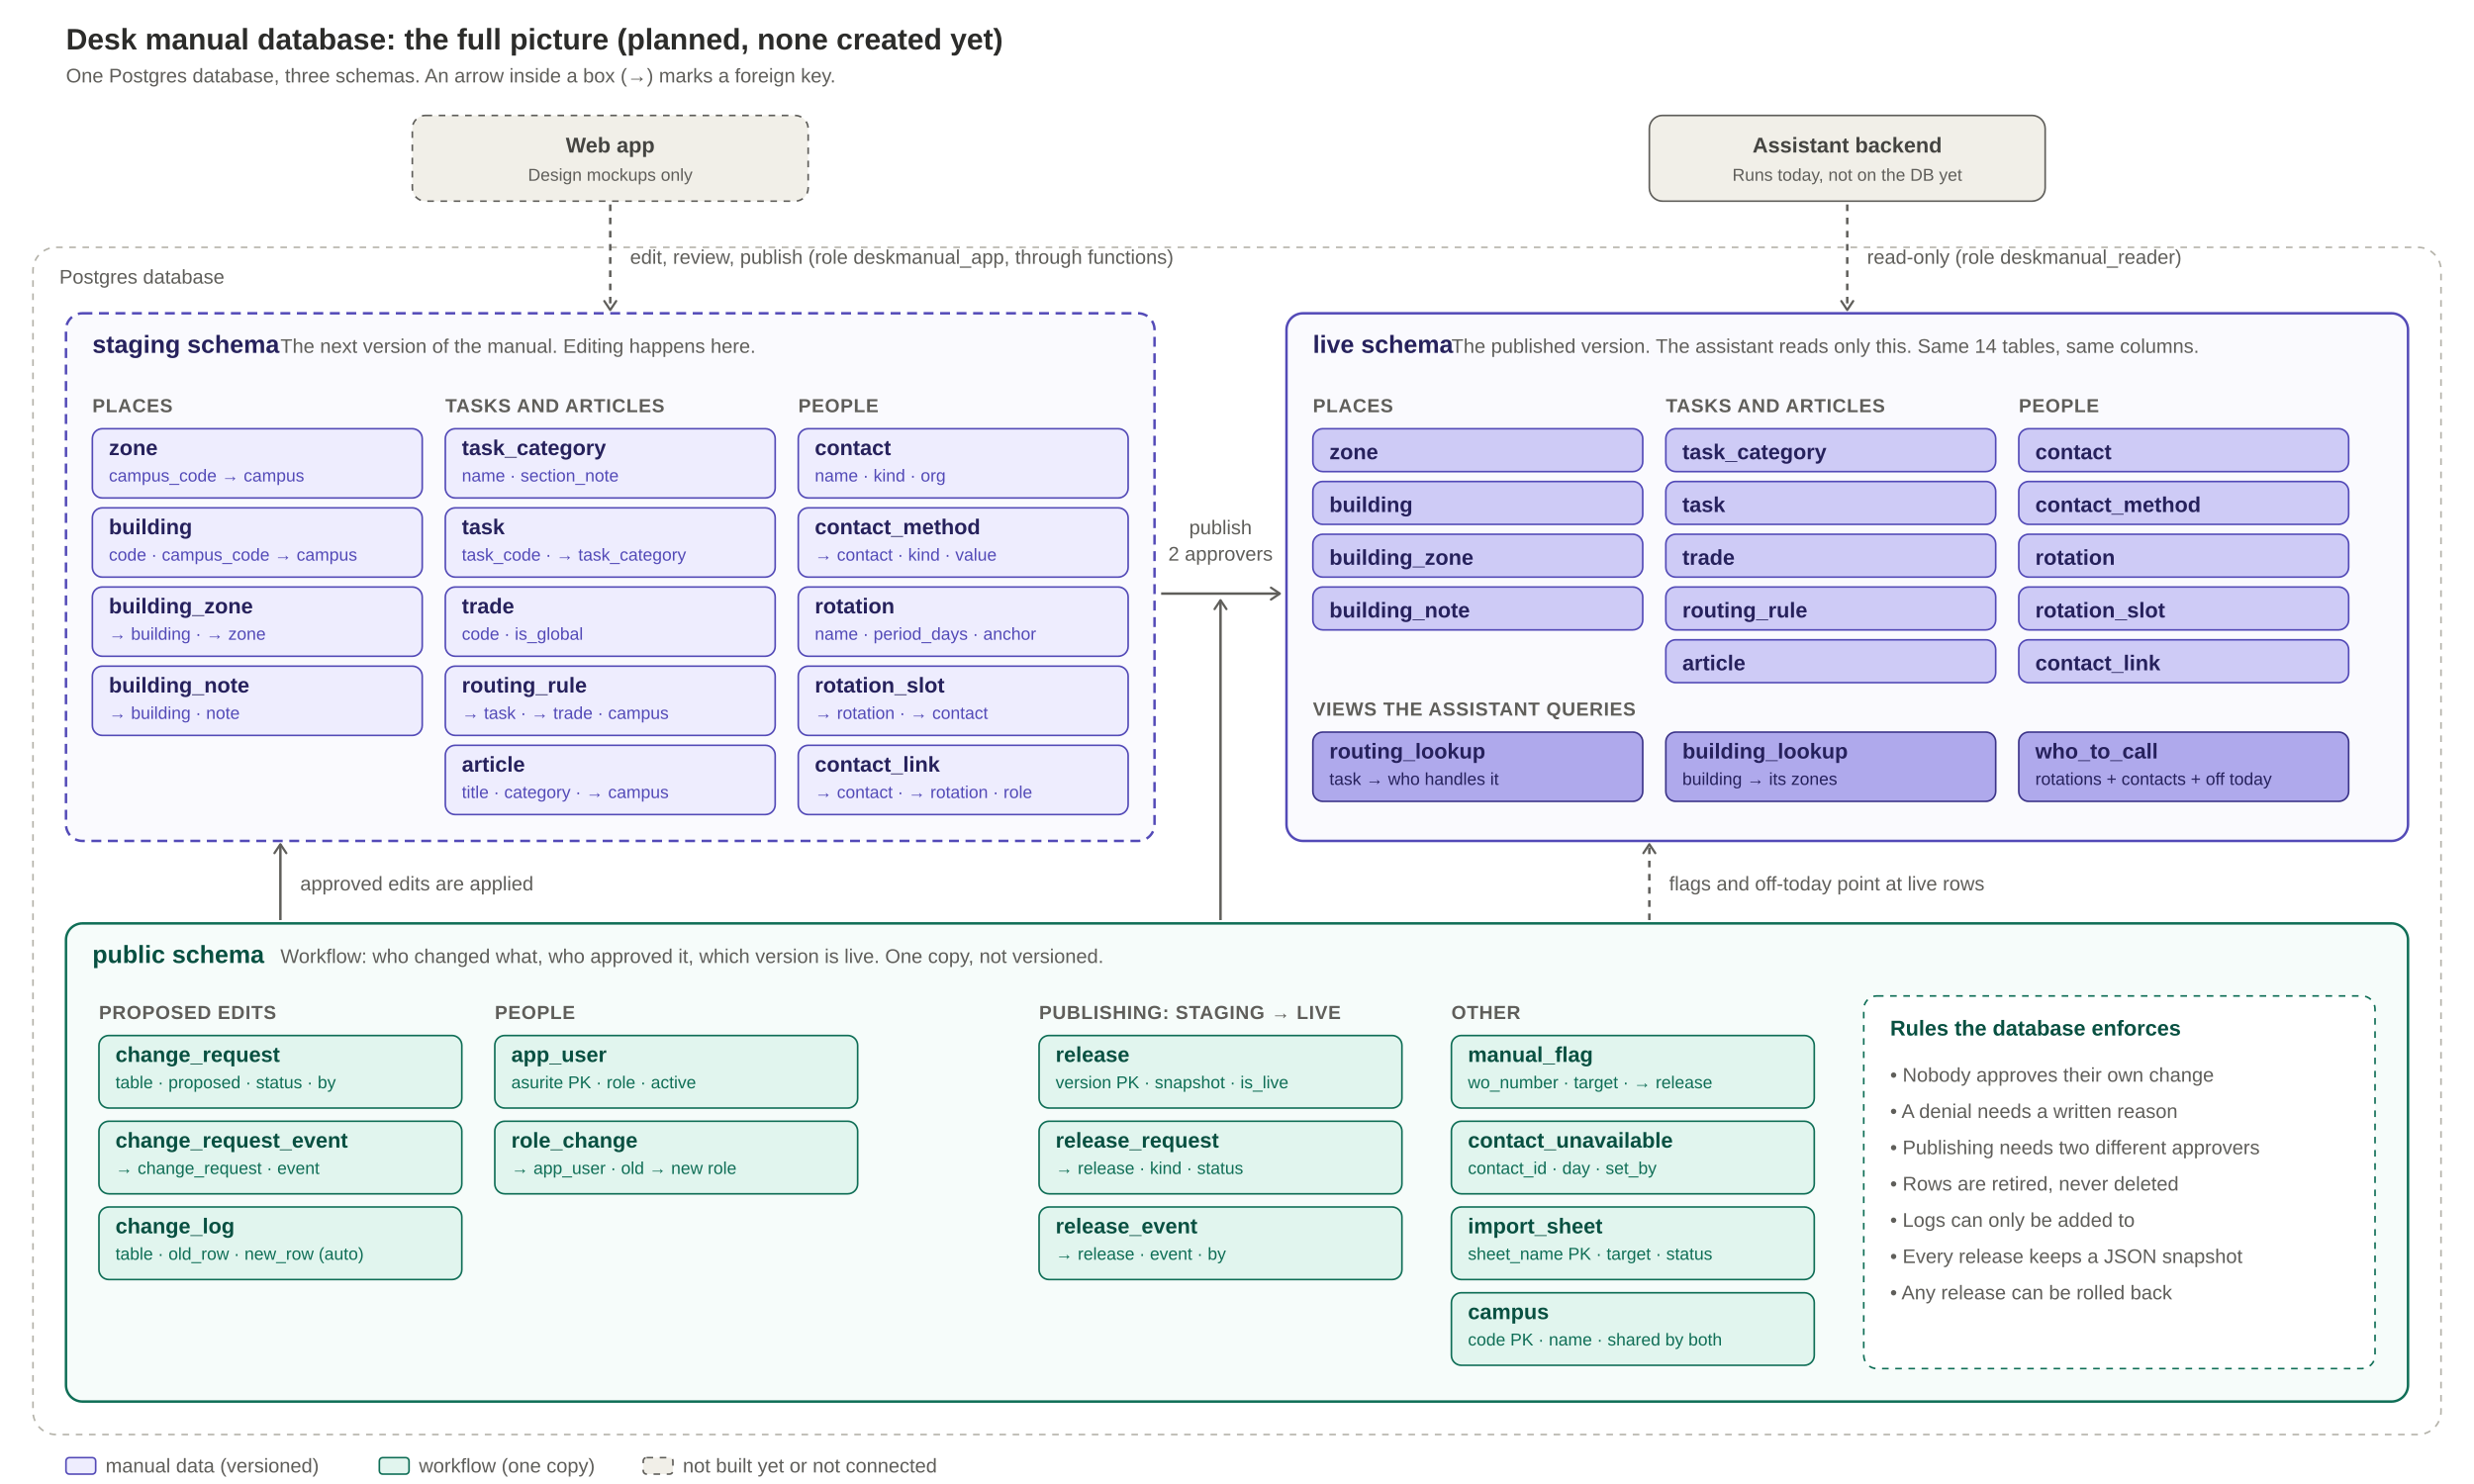
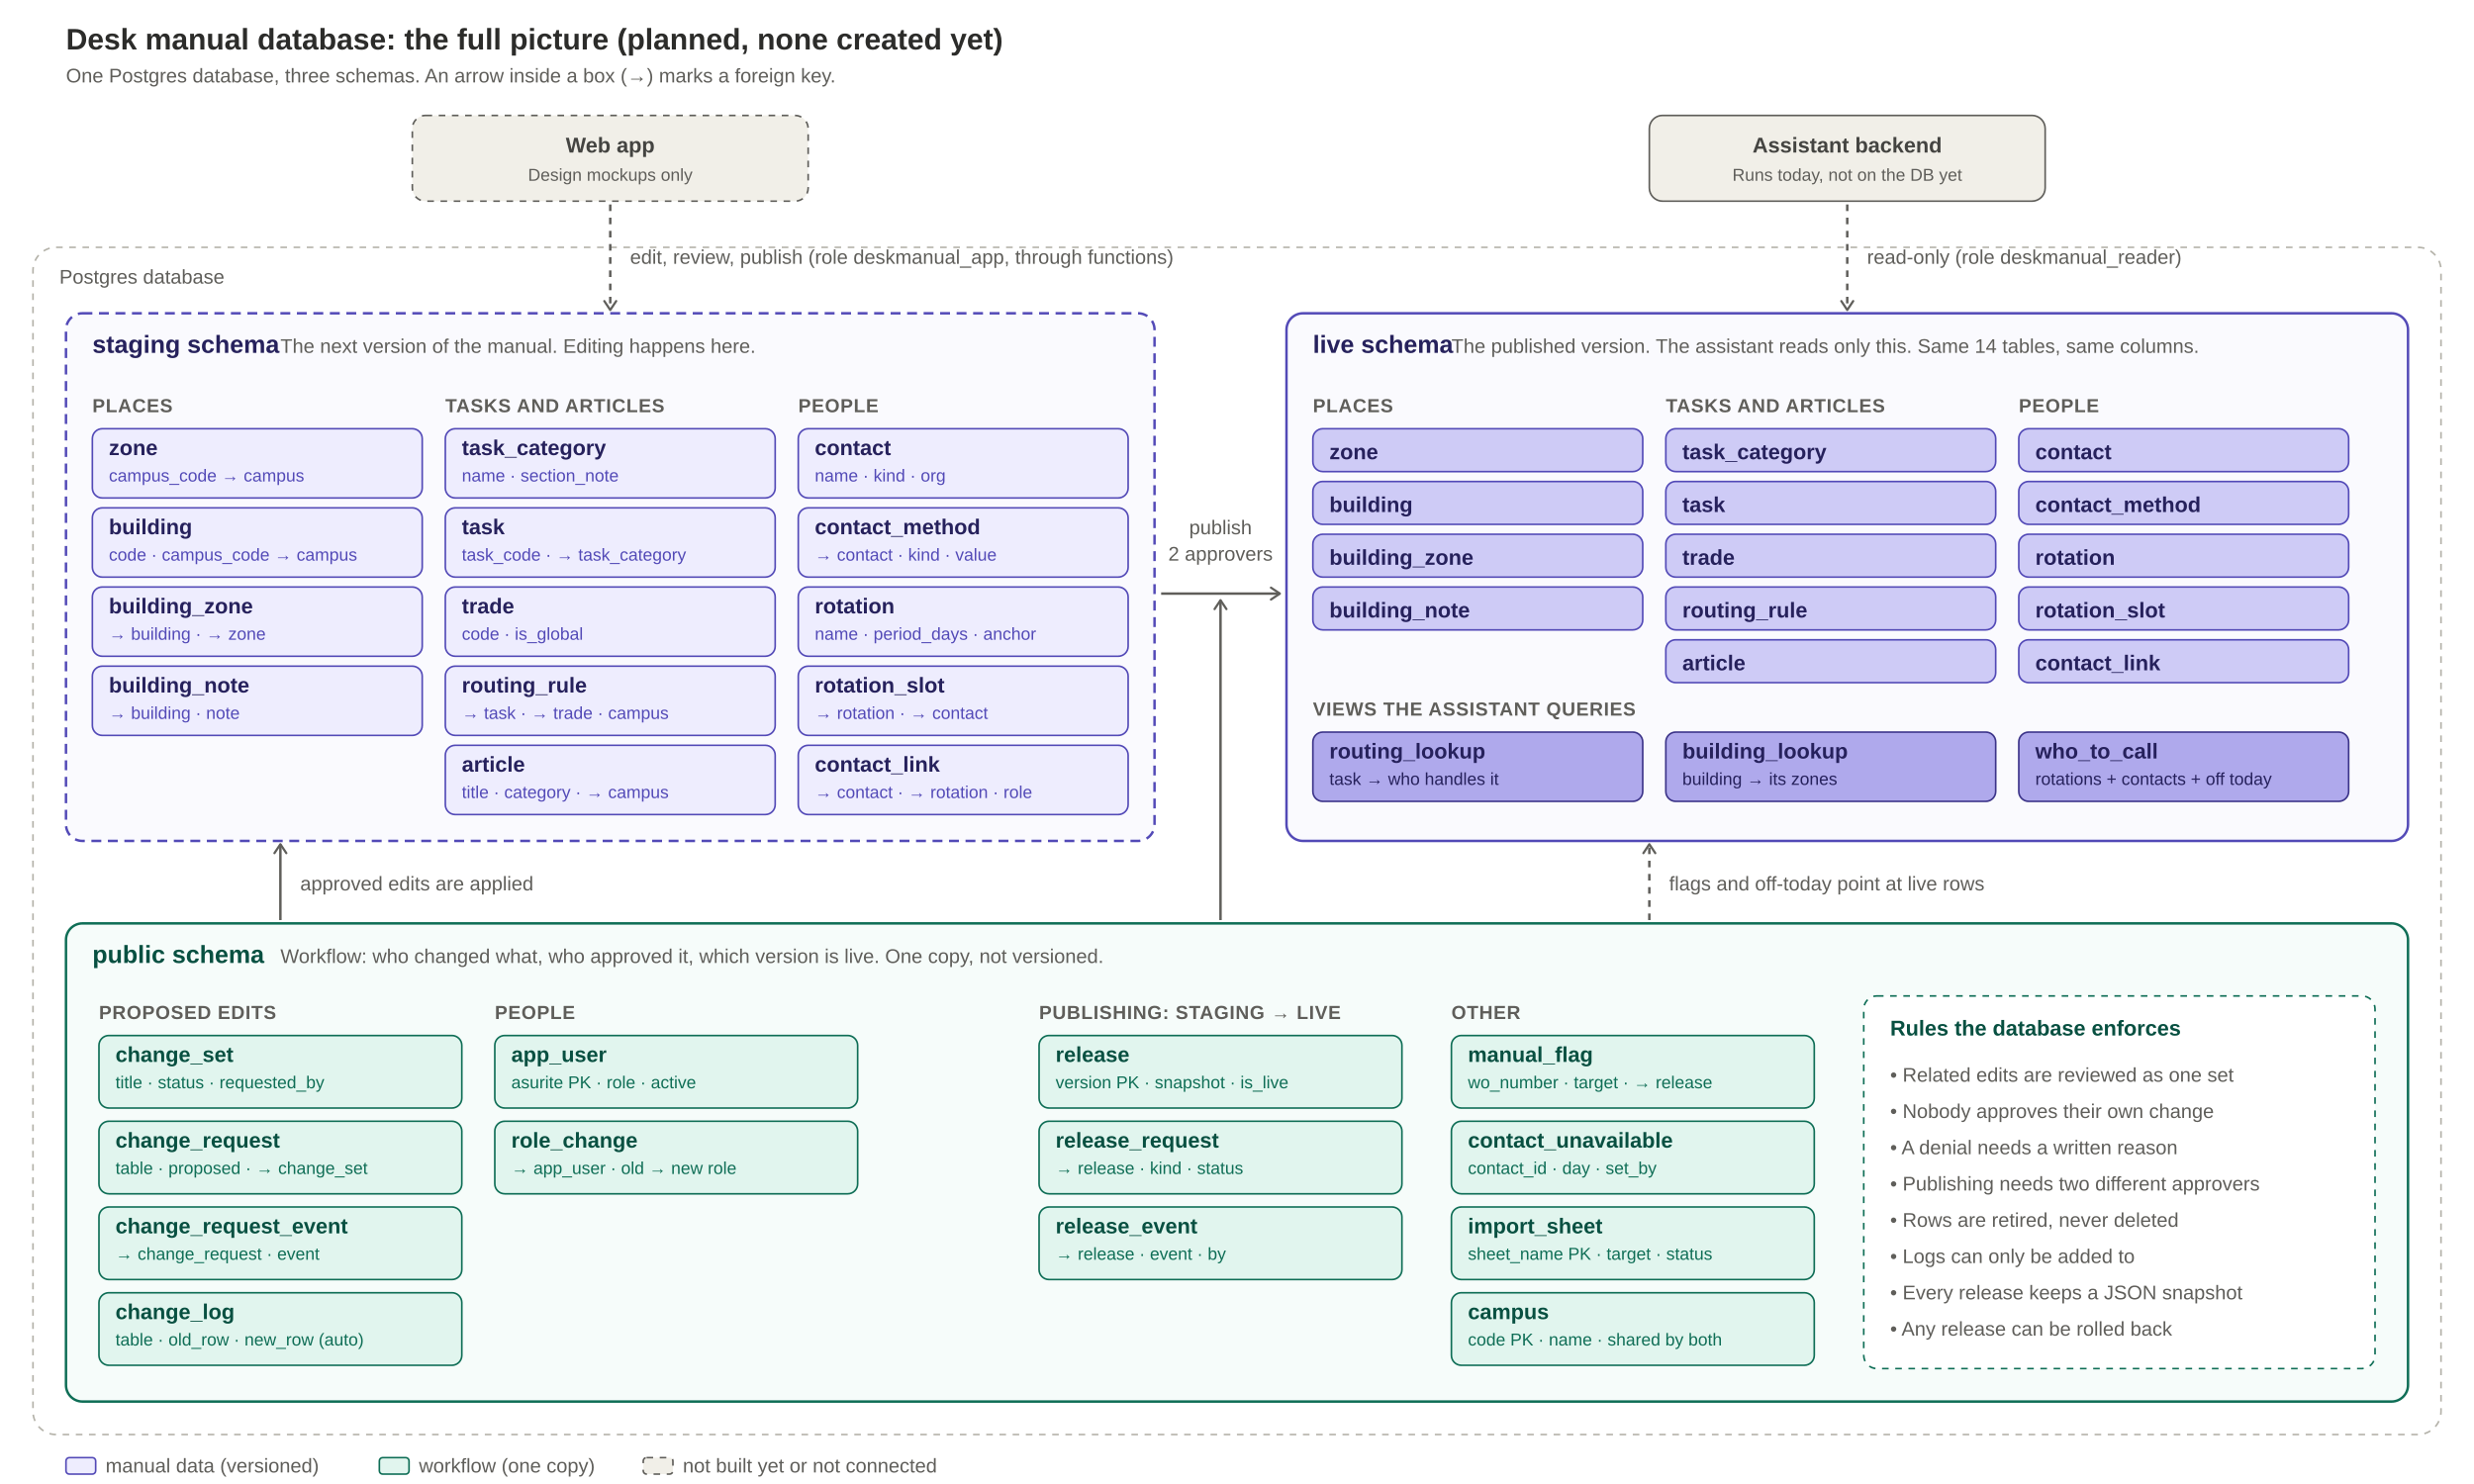
<svg xmlns="http://www.w3.org/2000/svg" width="1500" height="900" viewBox="0 0 1500 900" role="img">
  <style>
text{font-family:"Segoe UI",Arial,sans-serif}
.h{font-size:18px;font-weight:600;fill:#2C2C2A}
.t{font-size:13px;font-weight:600}
.s{font-size:10.5px}
.lab{font-size:12px;fill:#5F5E5A}
.gl{font-size:11.5px;font-weight:600;fill:#5F5E5A;letter-spacing:.4px}
.pt{font-size:15px;font-weight:600}
.arr{stroke:#5F5E5A;stroke-width:1.5;fill:none}
.dash{stroke-dasharray:4 4}
.m rect{fill:#EEEDFE;stroke:#534AB7;stroke-width:1}.m .t{fill:#26215C}.m .s{fill:#534AB7}
.l rect{fill:#CECBF6;stroke:#534AB7;stroke-width:1}.l .t{fill:#26215C}
.v rect{fill:#AFA9EC;stroke:#3C3489;stroke-width:1}.v .t{fill:#26215C}.v .s{fill:#26215C}
.w rect{fill:#E1F5EE;stroke:#0F6E56;stroke-width:1}.w .t{fill:#085041}.w .s{fill:#0F6E56}
.x rect{fill:#F1EFE8;stroke:#5F5E5A;stroke-width:1}.x .t{fill:#444441}.x .s{fill:#5F5E5A}
.u rect{stroke-dasharray:4 4}
.pn-m{fill:#FAFAFE;stroke:#534AB7;stroke-width:1.5}
.pn-d{fill:#FAFAFE;stroke:#534AB7;stroke-width:1.5;stroke-dasharray:6 4}
.pn-w{fill:#F6FCFA;stroke:#0F6E56;stroke-width:1.5}
</style>
  <defs>
    <marker id="a" viewBox="0 0 10 10" refX="8" refY="5" markerWidth="6" markerHeight="6" orient="auto-start-reverse">
      <path d="M2 1L8 5L2 9" fill="none" stroke="#5F5E5A" stroke-width="1.5" stroke-linecap="round" stroke-linejoin="round" />
    </marker>
  </defs>
  <rect width="1500" height="900" fill="#ffffff" />
  <text class="h" x="40" y="30">Desk manual database: the full picture (planned, none created yet)</text>
  <text class="lab" x="40" y="50">One Postgres database, three schemas. An arrow inside a box (→) marks a foreign key.</text>
  <g class="x u">
    <rect x="250" y="70" width="240" height="52" rx="8" />
    <text class="t" x="370" y="88" text-anchor="middle" dominant-baseline="central">Web app</text>
    <text class="s" x="370" y="106" text-anchor="middle" dominant-baseline="central">Design mockups only</text>
  </g>
  <g class="x">
    <rect x="1000" y="70" width="240" height="52" rx="8" />
    <text class="t" x="1120" y="88" text-anchor="middle" dominant-baseline="central">Assistant backend</text>
    <text class="s" x="1120" y="106" text-anchor="middle" dominant-baseline="central">Runs today, not on the DB yet</text>
  </g>
  <rect x="20" y="150" width="1460" height="720" rx="14" fill="none" stroke="#B4B2A9" stroke-width="1" stroke-dasharray="4 4" />
  <text class="lab" x="36" y="172">Postgres database</text>
  <line class="arr dash" x1="370" y1="124" x2="370" y2="188" marker-end="url(#a)" />
  <text class="lab" x="382" y="160">edit, review, publish (role deskmanual_app, through functions)</text>
  <line class="arr dash" x1="1120" y1="124" x2="1120" y2="188" marker-end="url(#a)" />
  <text class="lab" x="1132" y="160">read-only (role deskmanual_reader)</text>
  <rect class="pn-d" x="40" y="190" width="660" height="320" rx="10" />
  <text class="pt" x="56" y="214" fill="#26215C">staging schema</text>
  <text class="lab" x="170" y="214">The next version of the manual. Editing happens here.</text>
  <text class="gl" x="56" y="250">PLACES</text>
  <g class="m">
    <rect x="56" y="260" width="200" height="42" rx="6" />
    <text class="t" x="66" y="276">zone</text>
    <text class="s" x="66" y="292">campus_code → campus</text>
  </g>
  <g class="m">
    <rect x="56" y="308" width="200" height="42" rx="6" />
    <text class="t" x="66" y="324">building</text>
    <text class="s" x="66" y="340">code · campus_code → campus</text>
  </g>
  <g class="m">
    <rect x="56" y="356" width="200" height="42" rx="6" />
    <text class="t" x="66" y="372">building_zone</text>
    <text class="s" x="66" y="388">→ building · → zone</text>
  </g>
  <g class="m">
    <rect x="56" y="404" width="200" height="42" rx="6" />
    <text class="t" x="66" y="420">building_note</text>
    <text class="s" x="66" y="436">→ building · note</text>
  </g>
  <text class="gl" x="270" y="250">TASKS AND ARTICLES</text>
  <g class="m">
    <rect x="270" y="260" width="200" height="42" rx="6" />
    <text class="t" x="280" y="276">task_category</text>
    <text class="s" x="280" y="292">name · section_note</text>
  </g>
  <g class="m">
    <rect x="270" y="308" width="200" height="42" rx="6" />
    <text class="t" x="280" y="324">task</text>
    <text class="s" x="280" y="340">task_code · → task_category</text>
  </g>
  <g class="m">
    <rect x="270" y="356" width="200" height="42" rx="6" />
    <text class="t" x="280" y="372">trade</text>
    <text class="s" x="280" y="388">code · is_global</text>
  </g>
  <g class="m">
    <rect x="270" y="404" width="200" height="42" rx="6" />
    <text class="t" x="280" y="420">routing_rule</text>
    <text class="s" x="280" y="436">→ task · → trade · campus</text>
  </g>
  <g class="m">
    <rect x="270" y="452" width="200" height="42" rx="6" />
    <text class="t" x="280" y="468">article</text>
    <text class="s" x="280" y="484">title · category · → campus</text>
  </g>
  <text class="gl" x="484" y="250">PEOPLE</text>
  <g class="m">
    <rect x="484" y="260" width="200" height="42" rx="6" />
    <text class="t" x="494" y="276">contact</text>
    <text class="s" x="494" y="292">name · kind · org</text>
  </g>
  <g class="m">
    <rect x="484" y="308" width="200" height="42" rx="6" />
    <text class="t" x="494" y="324">contact_method</text>
    <text class="s" x="494" y="340">→ contact · kind · value</text>
  </g>
  <g class="m">
    <rect x="484" y="356" width="200" height="42" rx="6" />
    <text class="t" x="494" y="372">rotation</text>
    <text class="s" x="494" y="388">name · period_days · anchor</text>
  </g>
  <g class="m">
    <rect x="484" y="404" width="200" height="42" rx="6" />
    <text class="t" x="494" y="420">rotation_slot</text>
    <text class="s" x="494" y="436">→ rotation · → contact</text>
  </g>
  <g class="m">
    <rect x="484" y="452" width="200" height="42" rx="6" />
    <text class="t" x="494" y="468">contact_link</text>
    <text class="s" x="494" y="484">→ contact · → rotation · role</text>
  </g>
  <rect class="pn-m" x="780" y="190" width="680" height="320" rx="10" />
  <text class="pt" x="796" y="214" fill="#26215C">live schema</text>
  <text class="lab" x="880" y="214">The published version. The assistant reads only this. Same 14 tables, same columns.</text>
  <text class="gl" x="796" y="250">PLACES</text>
  <g class="l">
    <rect x="796" y="260" width="200" height="26" rx="6" />
    <text class="t" x="806" y="274.0" dominant-baseline="central">zone</text>
  </g>
  <g class="l">
    <rect x="796" y="292" width="200" height="26" rx="6" />
    <text class="t" x="806" y="306.0" dominant-baseline="central">building</text>
  </g>
  <g class="l">
    <rect x="796" y="324" width="200" height="26" rx="6" />
    <text class="t" x="806" y="338.0" dominant-baseline="central">building_zone</text>
  </g>
  <g class="l">
    <rect x="796" y="356" width="200" height="26" rx="6" />
    <text class="t" x="806" y="370.0" dominant-baseline="central">building_note</text>
  </g>
  <text class="gl" x="1010" y="250">TASKS AND ARTICLES</text>
  <g class="l">
    <rect x="1010" y="260" width="200" height="26" rx="6" />
    <text class="t" x="1020" y="274.0" dominant-baseline="central">task_category</text>
  </g>
  <g class="l">
    <rect x="1010" y="292" width="200" height="26" rx="6" />
    <text class="t" x="1020" y="306.0" dominant-baseline="central">task</text>
  </g>
  <g class="l">
    <rect x="1010" y="324" width="200" height="26" rx="6" />
    <text class="t" x="1020" y="338.0" dominant-baseline="central">trade</text>
  </g>
  <g class="l">
    <rect x="1010" y="356" width="200" height="26" rx="6" />
    <text class="t" x="1020" y="370.0" dominant-baseline="central">routing_rule</text>
  </g>
  <g class="l">
    <rect x="1010" y="388" width="200" height="26" rx="6" />
    <text class="t" x="1020" y="402.0" dominant-baseline="central">article</text>
  </g>
  <text class="gl" x="1224" y="250">PEOPLE</text>
  <g class="l">
    <rect x="1224" y="260" width="200" height="26" rx="6" />
    <text class="t" x="1234" y="274.0" dominant-baseline="central">contact</text>
  </g>
  <g class="l">
    <rect x="1224" y="292" width="200" height="26" rx="6" />
    <text class="t" x="1234" y="306.0" dominant-baseline="central">contact_method</text>
  </g>
  <g class="l">
    <rect x="1224" y="324" width="200" height="26" rx="6" />
    <text class="t" x="1234" y="338.0" dominant-baseline="central">rotation</text>
  </g>
  <g class="l">
    <rect x="1224" y="356" width="200" height="26" rx="6" />
    <text class="t" x="1234" y="370.0" dominant-baseline="central">rotation_slot</text>
  </g>
  <g class="l">
    <rect x="1224" y="388" width="200" height="26" rx="6" />
    <text class="t" x="1234" y="402.0" dominant-baseline="central">contact_link</text>
  </g>
  <text class="gl" x="796" y="434">VIEWS THE ASSISTANT QUERIES</text>
  <g class="v">
    <rect x="796" y="444" width="200" height="42" rx="6" />
    <text class="t" x="806" y="460">routing_lookup</text>
    <text class="s" x="806" y="476">task → who handles it</text>
  </g>
  <g class="v">
    <rect x="1010" y="444" width="200" height="42" rx="6" />
    <text class="t" x="1020" y="460">building_lookup</text>
    <text class="s" x="1020" y="476">building → its zones</text>
  </g>
  <g class="v">
    <rect x="1224" y="444" width="200" height="42" rx="6" />
    <text class="t" x="1234" y="460">who_to_call</text>
    <text class="s" x="1234" y="476">rotations + contacts + off today</text>
  </g>
  <line class="arr" x1="704" y1="360" x2="776" y2="360" marker-end="url(#a)" />
  <text class="lab" x="740" y="324" text-anchor="middle">publish</text>
  <text class="lab" x="740" y="340" text-anchor="middle">2 approvers</text>
  <rect class="pn-w" x="40" y="560" width="1420" height="290" rx="10" />
  <text class="pt" x="56" y="584" fill="#085041">public schema</text>
  <text class="lab" x="170" y="584">Workflow: who changed what, who approved it, which version is live. One copy, not versioned.</text>
  <text class="gl" x="60" y="618">PROPOSED EDITS</text>
  <g class="w">
    <rect x="60" y="628" width="220" height="44" rx="6" />
-     <text class="t" x="70" y="644">change_request</text>
-     <text class="s" x="70" y="660">table · proposed · status · by</text>
+     <text class="t" x="70" y="644">change_set</text>
+     <text class="s" x="70" y="660">title · status · requested_by</text>
  </g>
  <g class="w">
    <rect x="60" y="680" width="220" height="44" rx="6" />
-     <text class="t" x="70" y="696">change_request_event</text>
-     <text class="s" x="70" y="712">→ change_request · event</text>
+     <text class="t" x="70" y="696">change_request</text>
+     <text class="s" x="70" y="712">table · proposed · → change_set</text>
  </g>
  <g class="w">
    <rect x="60" y="732" width="220" height="44" rx="6" />
-     <text class="t" x="70" y="748">change_log</text>
-     <text class="s" x="70" y="764">table · old_row · new_row (auto)</text>
+     <text class="t" x="70" y="748">change_request_event</text>
+     <text class="s" x="70" y="764">→ change_request · event</text>
+   </g>
+   <g class="w">
+     <rect x="60" y="784" width="220" height="44" rx="6" />
+     <text class="t" x="70" y="800">change_log</text>
+     <text class="s" x="70" y="816">table · old_row · new_row (auto)</text>
  </g>
  <text class="gl" x="300" y="618">PEOPLE</text>
  <g class="w">
    <rect x="300" y="628" width="220" height="44" rx="6" />
    <text class="t" x="310" y="644">app_user</text>
    <text class="s" x="310" y="660">asurite PK · role · active</text>
  </g>
  <g class="w">
    <rect x="300" y="680" width="220" height="44" rx="6" />
    <text class="t" x="310" y="696">role_change</text>
    <text class="s" x="310" y="712">→ app_user · old → new role</text>
  </g>
  <text class="gl" x="630" y="618">PUBLISHING: STAGING → LIVE</text>
  <g class="w">
    <rect x="630" y="628" width="220" height="44" rx="6" />
    <text class="t" x="640" y="644">release</text>
    <text class="s" x="640" y="660">version PK · snapshot · is_live</text>
  </g>
  <g class="w">
    <rect x="630" y="680" width="220" height="44" rx="6" />
    <text class="t" x="640" y="696">release_request</text>
    <text class="s" x="640" y="712">→ release · kind · status</text>
  </g>
  <g class="w">
    <rect x="630" y="732" width="220" height="44" rx="6" />
    <text class="t" x="640" y="748">release_event</text>
    <text class="s" x="640" y="764">→ release · event · by</text>
  </g>
  <text class="gl" x="880" y="618">OTHER</text>
  <g class="w">
    <rect x="880" y="628" width="220" height="44" rx="6" />
    <text class="t" x="890" y="644">manual_flag</text>
    <text class="s" x="890" y="660">wo_number · target · → release</text>
  </g>
  <g class="w">
    <rect x="880" y="680" width="220" height="44" rx="6" />
    <text class="t" x="890" y="696">contact_unavailable</text>
    <text class="s" x="890" y="712">contact_id · day · set_by</text>
  </g>
  <g class="w">
    <rect x="880" y="732" width="220" height="44" rx="6" />
    <text class="t" x="890" y="748">import_sheet</text>
    <text class="s" x="890" y="764">sheet_name PK · target · status</text>
  </g>
  <g class="w">
    <rect x="880" y="784" width="220" height="44" rx="6" />
    <text class="t" x="890" y="800">campus</text>
    <text class="s" x="890" y="816">code PK · name · shared by both</text>
  </g>
  <rect x="1130" y="604" width="310" height="226" rx="8" fill="#ffffff" stroke="#0F6E56" stroke-width="1" stroke-dasharray="4 4" />
  <text class="t" x="1146" y="628" fill="#085041">Rules the database enforces</text>
-   <text class="lab" x="1146" y="656" fill="#3d3d3a">•  Nobody approves their own change</text>
-   <text class="lab" x="1146" y="678" fill="#3d3d3a">•  A denial needs a written reason</text>
-   <text class="lab" x="1146" y="700" fill="#3d3d3a">•  Publishing needs two different approvers</text>
-   <text class="lab" x="1146" y="722" fill="#3d3d3a">•  Rows are retired, never deleted</text>
-   <text class="lab" x="1146" y="744" fill="#3d3d3a">•  Logs can only be added to</text>
-   <text class="lab" x="1146" y="766" fill="#3d3d3a">•  Every release keeps a JSON snapshot</text>
-   <text class="lab" x="1146" y="788" fill="#3d3d3a">•  Any release can be rolled back</text>
+   <text class="lab" x="1146" y="656" fill="#3d3d3a">•  Related edits are reviewed as one set</text>
+   <text class="lab" x="1146" y="678" fill="#3d3d3a">•  Nobody approves their own change</text>
+   <text class="lab" x="1146" y="700" fill="#3d3d3a">•  A denial needs a written reason</text>
+   <text class="lab" x="1146" y="722" fill="#3d3d3a">•  Publishing needs two different approvers</text>
+   <text class="lab" x="1146" y="744" fill="#3d3d3a">•  Rows are retired, never deleted</text>
+   <text class="lab" x="1146" y="766" fill="#3d3d3a">•  Logs can only be added to</text>
+   <text class="lab" x="1146" y="788" fill="#3d3d3a">•  Every release keeps a JSON snapshot</text>
+   <text class="lab" x="1146" y="810" fill="#3d3d3a">•  Any release can be rolled back</text>
  <line class="arr" x1="170" y1="558" x2="170" y2="512" marker-end="url(#a)" />
  <text class="lab" x="182" y="540">approved edits are applied</text>
  <line class="arr" x1="740" y1="558" x2="740" y2="364" marker-end="url(#a)" />
  <line class="arr dash" x1="1000" y1="558" x2="1000" y2="512" marker-end="url(#a)" />
  <text class="lab" x="1012" y="540">flags and off-today point at live rows</text>
  <g class="m">
    <rect x="40" y="884" width="18" height="10" rx="2" />
  </g>
  <text class="lab" x="64" y="893">manual data (versioned)</text>
  <g class="w">
    <rect x="230" y="884" width="18" height="10" rx="2" />
  </g>
  <text class="lab" x="254" y="893">workflow (one copy)</text>
  <g class="x u">
    <rect x="390" y="884" width="18" height="10" rx="2" />
  </g>
  <text class="lab" x="414" y="893">not built yet or not connected</text>
</svg>
